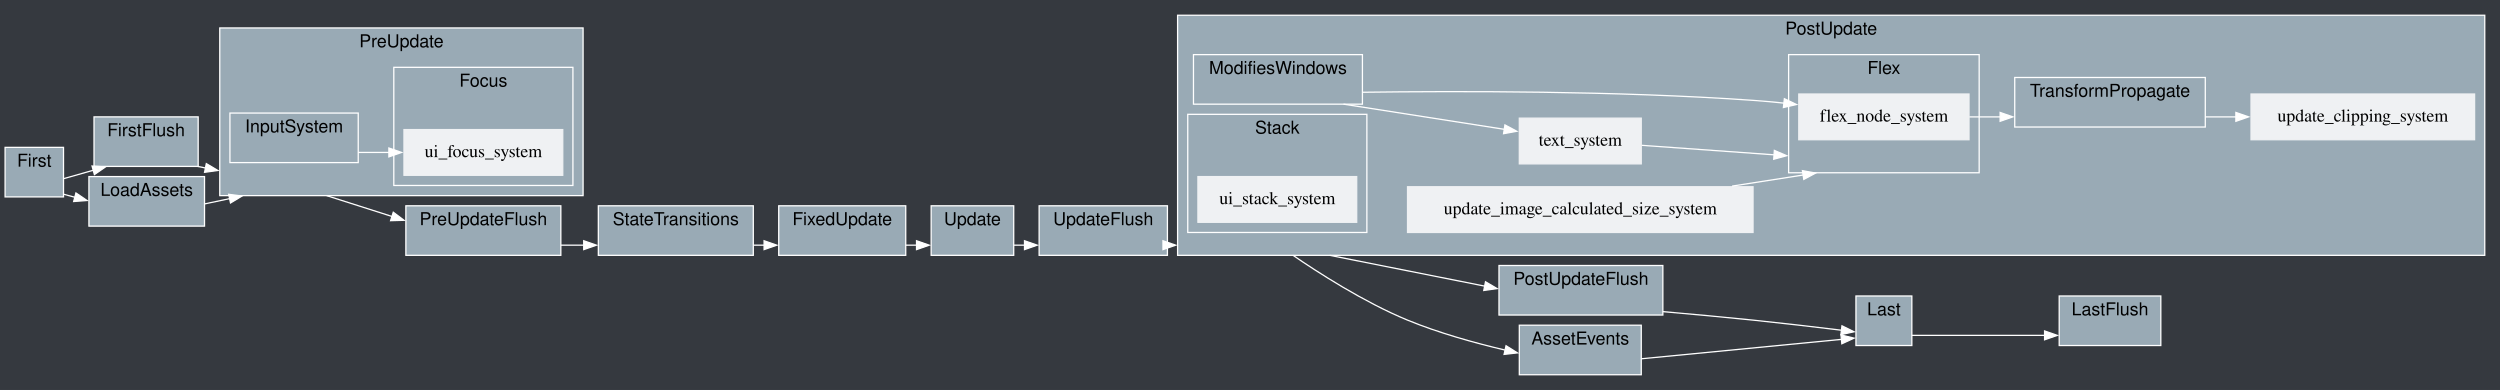
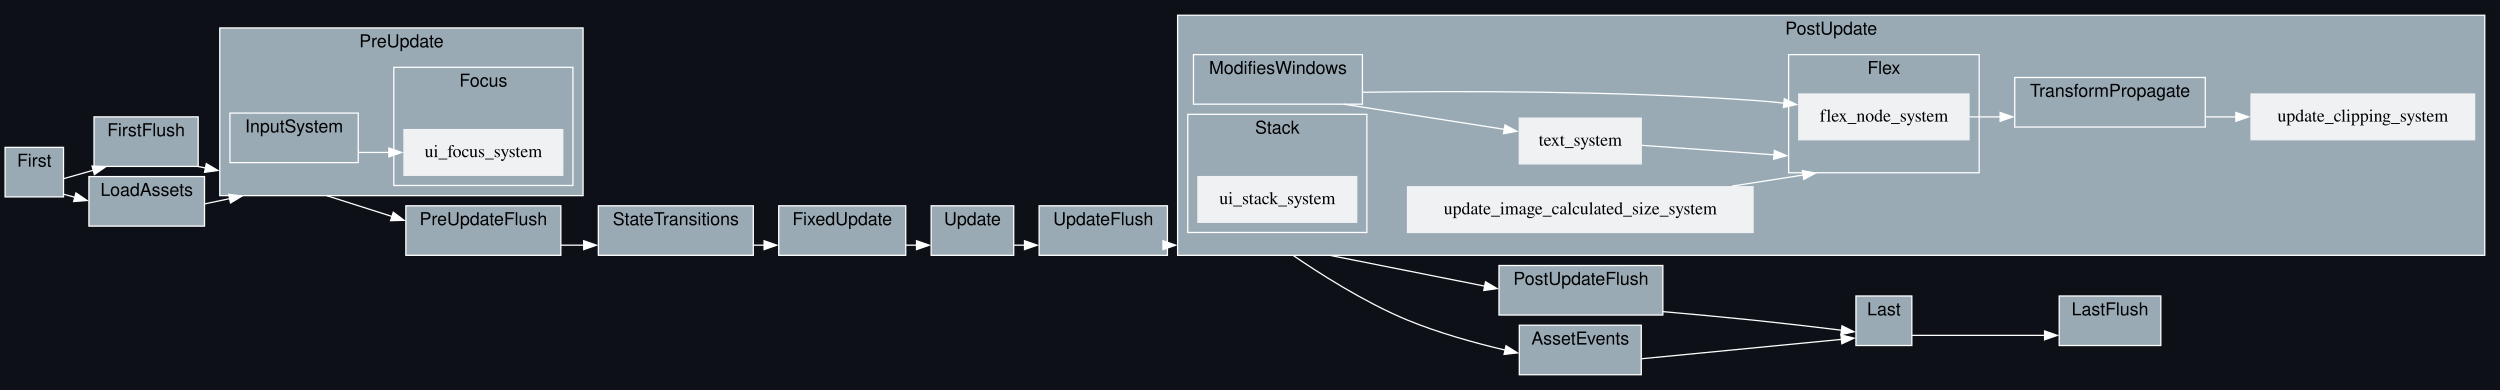
<svg xmlns="http://www.w3.org/2000/svg" width="1968pt" height="307pt" viewBox="0.00 0.00 1968.00 307.00">
  <g id="graph0" class="graph" transform="scale(1 1) rotate(0) translate(4 303)">
-     <polygon fill="#35393f" stroke="none" points="-4,4 -4,-303 1964,-303 1964,4 -4,4" />
+     <polygon fill="#0d1117" stroke="none" points="-4,4 -4,-303 1964,-303 1964,4 -4,4" />
    <g id="clust1" class="cluster">
      <polygon fill="#99aab5" stroke="white" points="70,-172 70,-211 152,-211 152,-172 70,-172" />
      <text text-anchor="middle" x="111" y="-195.8" font-family="Helvetica,sans-Serif" font-size="14.00">FirstFlush</text>
    </g>
    <g id="clust2" class="cluster">
      <polygon fill="#99aab5" stroke="white" points="315.5,-102 315.5,-141 437.5,-141 437.5,-102 315.5,-102" />
      <text text-anchor="middle" x="376.5" y="-125.8" font-family="Helvetica,sans-Serif" font-size="14.00">PreUpdateFlush</text>
    </g>
    <g id="clust3" class="cluster">
      <polygon fill="#99aab5" stroke="white" points="814,-102 814,-141 915,-141 915,-102 814,-102" />
      <text text-anchor="middle" x="864.5" y="-125.8" font-family="Helvetica,sans-Serif" font-size="14.00">UpdateFlush</text>
    </g>
    <g id="clust4" class="cluster">
      <polygon fill="#99aab5" stroke="white" points="1176,-55 1176,-94 1305,-94 1305,-55 1176,-55" />
      <text text-anchor="middle" x="1240.5" y="-78.8" font-family="Helvetica,sans-Serif" font-size="14.00">PostUpdateFlush</text>
    </g>
    <g id="clust5" class="cluster">
      <polygon fill="#99aab5" stroke="white" points="1617,-31 1617,-70 1697,-70 1697,-31 1617,-31" />
      <text text-anchor="middle" x="1657" y="-54.8" font-family="Helvetica,sans-Serif" font-size="14.00">LastFlush</text>
    </g>
    <g id="clust6" class="cluster">
      <polygon fill="#99aab5" stroke="white" points="0,-148 0,-187 46,-187 46,-148 0,-148" />
      <text text-anchor="middle" x="23" y="-171.8" font-family="Helvetica,sans-Serif" font-size="14.00">First</text>
    </g>
    <g id="clust7" class="cluster">
      <polygon fill="#99aab5" stroke="white" points="169,-149 169,-281 455,-281 455,-149 169,-149" />
      <text text-anchor="middle" x="312" y="-265.8" font-family="Helvetica,sans-Serif" font-size="14.00">PreUpdate</text>
    </g>
    <g id="clust8" class="cluster">
      <polygon fill="#99aab5" stroke="white" points="177,-175 177,-214 278,-214 278,-175 177,-175" />
      <text text-anchor="middle" x="227.5" y="-198.8" font-family="Helvetica,sans-Serif" font-size="14.00">InputSystem</text>
    </g>
    <g id="clust9" class="cluster">
      <polygon fill="#99aab5" stroke="white" points="306,-157 306,-250 447,-250 447,-157 306,-157" />
      <text text-anchor="middle" x="376.5" y="-234.8" font-family="Helvetica,sans-Serif" font-size="14.00">Focus</text>
    </g>
    <g id="clust10" class="cluster">
      <polygon fill="#99aab5" stroke="white" points="467,-102 467,-141 589,-141 589,-102 467,-102" />
      <text text-anchor="middle" x="528" y="-125.8" font-family="Helvetica,sans-Serif" font-size="14.00">StateTransitions</text>
    </g>
    <g id="clust11" class="cluster">
      <polygon fill="#99aab5" stroke="white" points="609,-102 609,-141 709,-141 709,-102 609,-102" />
      <text text-anchor="middle" x="659" y="-125.8" font-family="Helvetica,sans-Serif" font-size="14.00">FixedUpdate</text>
    </g>
    <g id="clust12" class="cluster">
      <polygon fill="#99aab5" stroke="white" points="729,-102 729,-141 794,-141 794,-102 729,-102" />
      <text text-anchor="middle" x="761.5" y="-125.8" font-family="Helvetica,sans-Serif" font-size="14.00">Update</text>
    </g>
    <g id="clust13" class="cluster">
      <polygon fill="#99aab5" stroke="white" points="923,-102 923,-291 1952,-291 1952,-102 923,-102" />
      <text text-anchor="middle" x="1437.5" y="-275.8" font-family="Helvetica,sans-Serif" font-size="14.00">PostUpdate</text>
    </g>
    <g id="clust14" class="cluster">
      <polygon fill="#99aab5" stroke="white" points="1582,-203 1582,-242 1732,-242 1732,-203 1582,-203" />
      <text text-anchor="middle" x="1657" y="-226.8" font-family="Helvetica,sans-Serif" font-size="14.00">TransformPropagate</text>
    </g>
    <g id="clust15" class="cluster">
      <polygon fill="#99aab5" stroke="white" points="935.5,-221 935.5,-260 1068.5,-260 1068.5,-221 935.5,-221" />
      <text text-anchor="middle" x="1002" y="-244.8" font-family="Helvetica,sans-Serif" font-size="14.00">ModifiesWindows</text>
    </g>
    <g id="clust16" class="cluster">
      <polygon fill="#99aab5" stroke="white" points="1404,-167 1404,-260 1554,-260 1554,-167 1404,-167" />
      <text text-anchor="middle" x="1479" y="-244.8" font-family="Helvetica,sans-Serif" font-size="14.00">Flex</text>
    </g>
    <g id="clust17" class="cluster">
      <polygon fill="#99aab5" stroke="white" points="931,-120 931,-213 1072,-213 1072,-120 931,-120" />
      <text text-anchor="middle" x="1001.5" y="-197.8" font-family="Helvetica,sans-Serif" font-size="14.00">Stack</text>
    </g>
    <g id="clust18" class="cluster">
      <polygon fill="#99aab5" stroke="white" points="1457,-31 1457,-70 1501,-70 1501,-31 1457,-31" />
      <text text-anchor="middle" x="1479" y="-54.8" font-family="Helvetica,sans-Serif" font-size="14.00">Last</text>
    </g>
    <g id="clust19" class="cluster">
      <polygon fill="#99aab5" stroke="white" points="66,-125 66,-164 157,-164 157,-125 66,-125" />
      <text text-anchor="middle" x="111.5" y="-148.8" font-family="Helvetica,sans-Serif" font-size="14.00">LoadAssets</text>
    </g>
    <g id="clust20" class="cluster">
      <polygon fill="#99aab5" stroke="white" points="1192,-8 1192,-47 1288,-47 1288,-8 1192,-8" />
      <text text-anchor="middle" x="1240" y="-31.8" font-family="Helvetica,sans-Serif" font-size="14.00">AssetEvents</text>
    </g>
    <g id="edge2" class="edge">
      <path fill="none" stroke="white" d="M151.64,-172C153.65,-171.6 155.69,-171.19 157.74,-170.77" />
      <polygon fill="white" stroke="white" points="158.41,-174.21 167.52,-168.8 157.02,-167.35 158.41,-174.21" />
    </g>
    <g id="edge4" class="edge">
      <path fill="none" stroke="white" d="M437.5,-110C443.43,-110 449.48,-110 455.51,-110" />
      <polygon fill="white" stroke="white" points="455.49,-113.5 465.49,-110 455.49,-106.5 455.49,-113.5" />
    </g>
    <g id="edge8" class="edge">
      <path fill="none" stroke="white" d="M915,-110C917,-110 919,-110 921,-110" />
      <polygon fill="white" stroke="white" points="911.49,-113.5 921.49,-110 911.49,-106.5 911.49,-113.5" />
    </g>
    <g id="edge10" class="edge">
      <path fill="none" stroke="white" d="M1305,-57.69C1327.46,-55.72 1352.86,-53.39 1376,-51 1399.35,-48.59 1425.65,-45.49 1445.7,-43.04" />
      <polygon fill="white" stroke="white" points="1446,-46.53 1455.5,-41.83 1445.15,-39.58 1446,-46.53" />
    </g>
    <g id="edge1" class="edge">
      <path fill="none" stroke="white" d="M46,-162.34C52.44,-164.18 59.5,-166.18 66,-168 67.17,-168.33 68.36,-168.66 69.55,-168.99" />
      <polygon fill="white" stroke="white" points="68.45,-172.32 79.02,-171.6 70.31,-165.57 68.45,-172.32" />
    </g>
    <g id="edge13" class="edge">
      <path fill="none" stroke="white" d="M46,-150.12C48.89,-149.34 51.94,-148.53 55.09,-147.68" />
      <polygon fill="white" stroke="white" points="55.78,-151.12 64.54,-145.16 53.98,-144.36 55.78,-151.12" />
    </g>
    <g id="edge3" class="edge">
      <path fill="none" stroke="white" d="M253.1,-149C267.43,-144.44 286.19,-138.46 304.7,-132.56" />
      <polygon fill="white" stroke="white" points="305.59,-135.95 314.06,-129.58 303.47,-129.28 305.59,-135.95" />
    </g>
    <g id="node10" class="node">
      <polygon fill="#eff1f3" stroke="#eff1f3" points="439,-201 314,-201 314,-165 439,-165 439,-201" />
      <text text-anchor="middle" x="376.5" y="-179.3" font-family="Times,serif" font-size="14.00">ui_focus_system</text>
    </g>
    <g id="edge16" class="edge">
      <path fill="none" stroke="white" d="M278,-183C285.9,-183 294.22,-183 302.52,-183" />
      <polygon fill="white" stroke="white" points="302.13,-186.5 312.13,-183 302.13,-179.5 302.13,-186.5" />
    </g>
    <g id="edge5" class="edge">
      <path fill="none" stroke="white" d="M589,-110C591.86,-110 594.74,-110 597.6,-110" />
      <polygon fill="white" stroke="white" points="597.49,-113.5 607.49,-110 597.49,-106.5 597.49,-113.5" />
    </g>
    <g id="edge6" class="edge">
      <path fill="none" stroke="white" d="M709,-110C711.85,-110 714.71,-110 717.54,-110" />
      <polygon fill="white" stroke="white" points="717.49,-113.5 727.49,-110 717.49,-106.5 717.49,-113.5" />
    </g>
    <g id="edge7" class="edge">
      <path fill="none" stroke="white" d="M794,-110C796.81,-110 799.71,-110 802.65,-110" />
      <polygon fill="white" stroke="white" points="802.49,-113.5 812.49,-110 802.49,-106.5 802.49,-113.5" />
    </g>
    <g id="edge9" class="edge">
      <path fill="none" stroke="white" d="M1042.75,-102C1076.12,-95.37 1124.45,-85.77 1164.8,-77.75" />
      <polygon fill="white" stroke="white" points="1165.39,-81.2 1174.52,-75.81 1164.03,-74.33 1165.39,-81.2" />
    </g>
    <g id="edge14" class="edge">
      <path fill="none" stroke="white" d="M1013.85,-102C1032.07,-89.49 1069.32,-65.26 1104,-51 1128.44,-40.95 1156.57,-33.11 1180.81,-27.42" />
      <polygon fill="white" stroke="white" points="1181.55,-30.84 1190.53,-25.21 1180,-24.01 1181.55,-30.84" />
    </g>
    <g id="node23" class="node">
      <polygon fill="#eff1f3" stroke="#eff1f3" points="1944,-229 1768,-229 1768,-193 1944,-193 1944,-229" />
      <text text-anchor="middle" x="1856" y="-207.3" font-family="Times,serif" font-size="14.00">update_clipping_system</text>
    </g>
    <g id="edge22" class="edge">
      <path fill="none" stroke="white" d="M1732,-211C1739.9,-211 1748.03,-211 1756.17,-211" />
      <polygon fill="white" stroke="white" points="1756.08,-214.5 1766.08,-211 1756.08,-207.5 1756.08,-214.5" />
    </g>
    <g id="node18" class="node">
      <polygon fill="#eff1f3" stroke="#eff1f3" points="1546,-229 1412,-229 1412,-193 1546,-193 1546,-229" />
      <text text-anchor="middle" x="1479" y="-207.3" font-family="Times,serif" font-size="14.00">flex_node_system</text>
    </g>
    <g id="edge21" class="edge">
      <path fill="none" stroke="white" d="M1068.5,-230.37C1143.21,-231.4 1268.51,-231.54 1376,-224 1383.96,-223.44 1392.25,-222.68 1400.51,-221.81" />
      <polygon fill="white" stroke="white" points="1400.66,-225.31 1410.21,-220.72 1399.89,-218.36 1400.66,-225.31" />
    </g>
    <g id="node21" class="node">
      <polygon fill="#eff1f3" stroke="#eff1f3" points="1288,-210 1192,-210 1192,-174 1288,-174 1288,-210" />
      <text text-anchor="middle" x="1240" y="-188.3" font-family="Times,serif" font-size="14.00">text_system</text>
    </g>
    <g id="edge18" class="edge">
      <path fill="none" stroke="white" d="M1053.6,-221C1090.86,-215.18 1141.41,-207.27 1180.32,-201.18" />
      <polygon fill="white" stroke="white" points="1180.68,-204.67 1190.02,-199.66 1179.6,-197.75 1180.68,-204.67" />
    </g>
    <g id="edge20" class="edge">
      <path fill="none" stroke="white" d="M1546.29,-211C1554.21,-211 1562.39,-211 1570.53,-211" />
      <polygon fill="white" stroke="white" points="1570.49,-214.5 1580.49,-211 1570.49,-207.5 1570.49,-214.5" />
    </g>
    <g id="node20" class="node">
      <polygon fill="#eff1f3" stroke="#eff1f3" points="1064,-164 939,-164 939,-128 1064,-128 1064,-164" />
      <text text-anchor="middle" x="1001.5" y="-142.3" font-family="Times,serif" font-size="14.00">ui_stack_system</text>
    </g>
    <g id="edge17" class="edge">
      <path fill="none" stroke="white" d="M1288.39,-188.6C1318.23,-186.46 1357.62,-183.63 1392.76,-181.11" />
      <polygon fill="white" stroke="white" points="1392.77,-184.62 1402.49,-180.42 1392.27,-177.64 1392.77,-184.62" />
    </g>
    <g id="node22" class="node">
      <polygon fill="#eff1f3" stroke="#eff1f3" points="1376,-156 1104,-156 1104,-120 1376,-120 1376,-156" />
      <text text-anchor="middle" x="1240" y="-134.3" font-family="Times,serif" font-size="14.00">update_image_calculated_size_system</text>
    </g>
    <g id="edge19" class="edge">
      <path fill="none" stroke="white" d="M1359.5,-156.5C1378.93,-159.53 1398.36,-162.57 1415.7,-165.27" />
      <polygon fill="white" stroke="white" points="1414.86,-168.68 1425.28,-166.77 1415.94,-161.77 1414.86,-168.68" />
    </g>
    <g id="edge11" class="edge">
      <path fill="none" stroke="white" d="M1501,-39C1526.64,-39 1570.89,-39 1605.56,-39" />
      <polygon fill="white" stroke="white" points="1605.49,-42.5 1615.49,-39 1605.49,-35.5 1605.49,-42.5" />
    </g>
    <g id="edge12" class="edge">
      <path fill="none" stroke="white" d="M157,-142.47C163.48,-143.84 170.18,-145.25 176.74,-146.63" />
      <polygon fill="white" stroke="white" points="176.02,-150.05 186.53,-148.69 177.46,-143.21 176.02,-150.05" />
    </g>
    <g id="edge15" class="edge">
      <path fill="none" stroke="white" d="M1288,-20.56C1334.61,-25.08 1404.81,-31.9 1445.55,-35.85" />
      <polygon fill="white" stroke="white" points="1445.21,-39.33 1455.5,-36.82 1445.88,-32.37 1445.21,-39.33" />
    </g>
  </g>
</svg>
